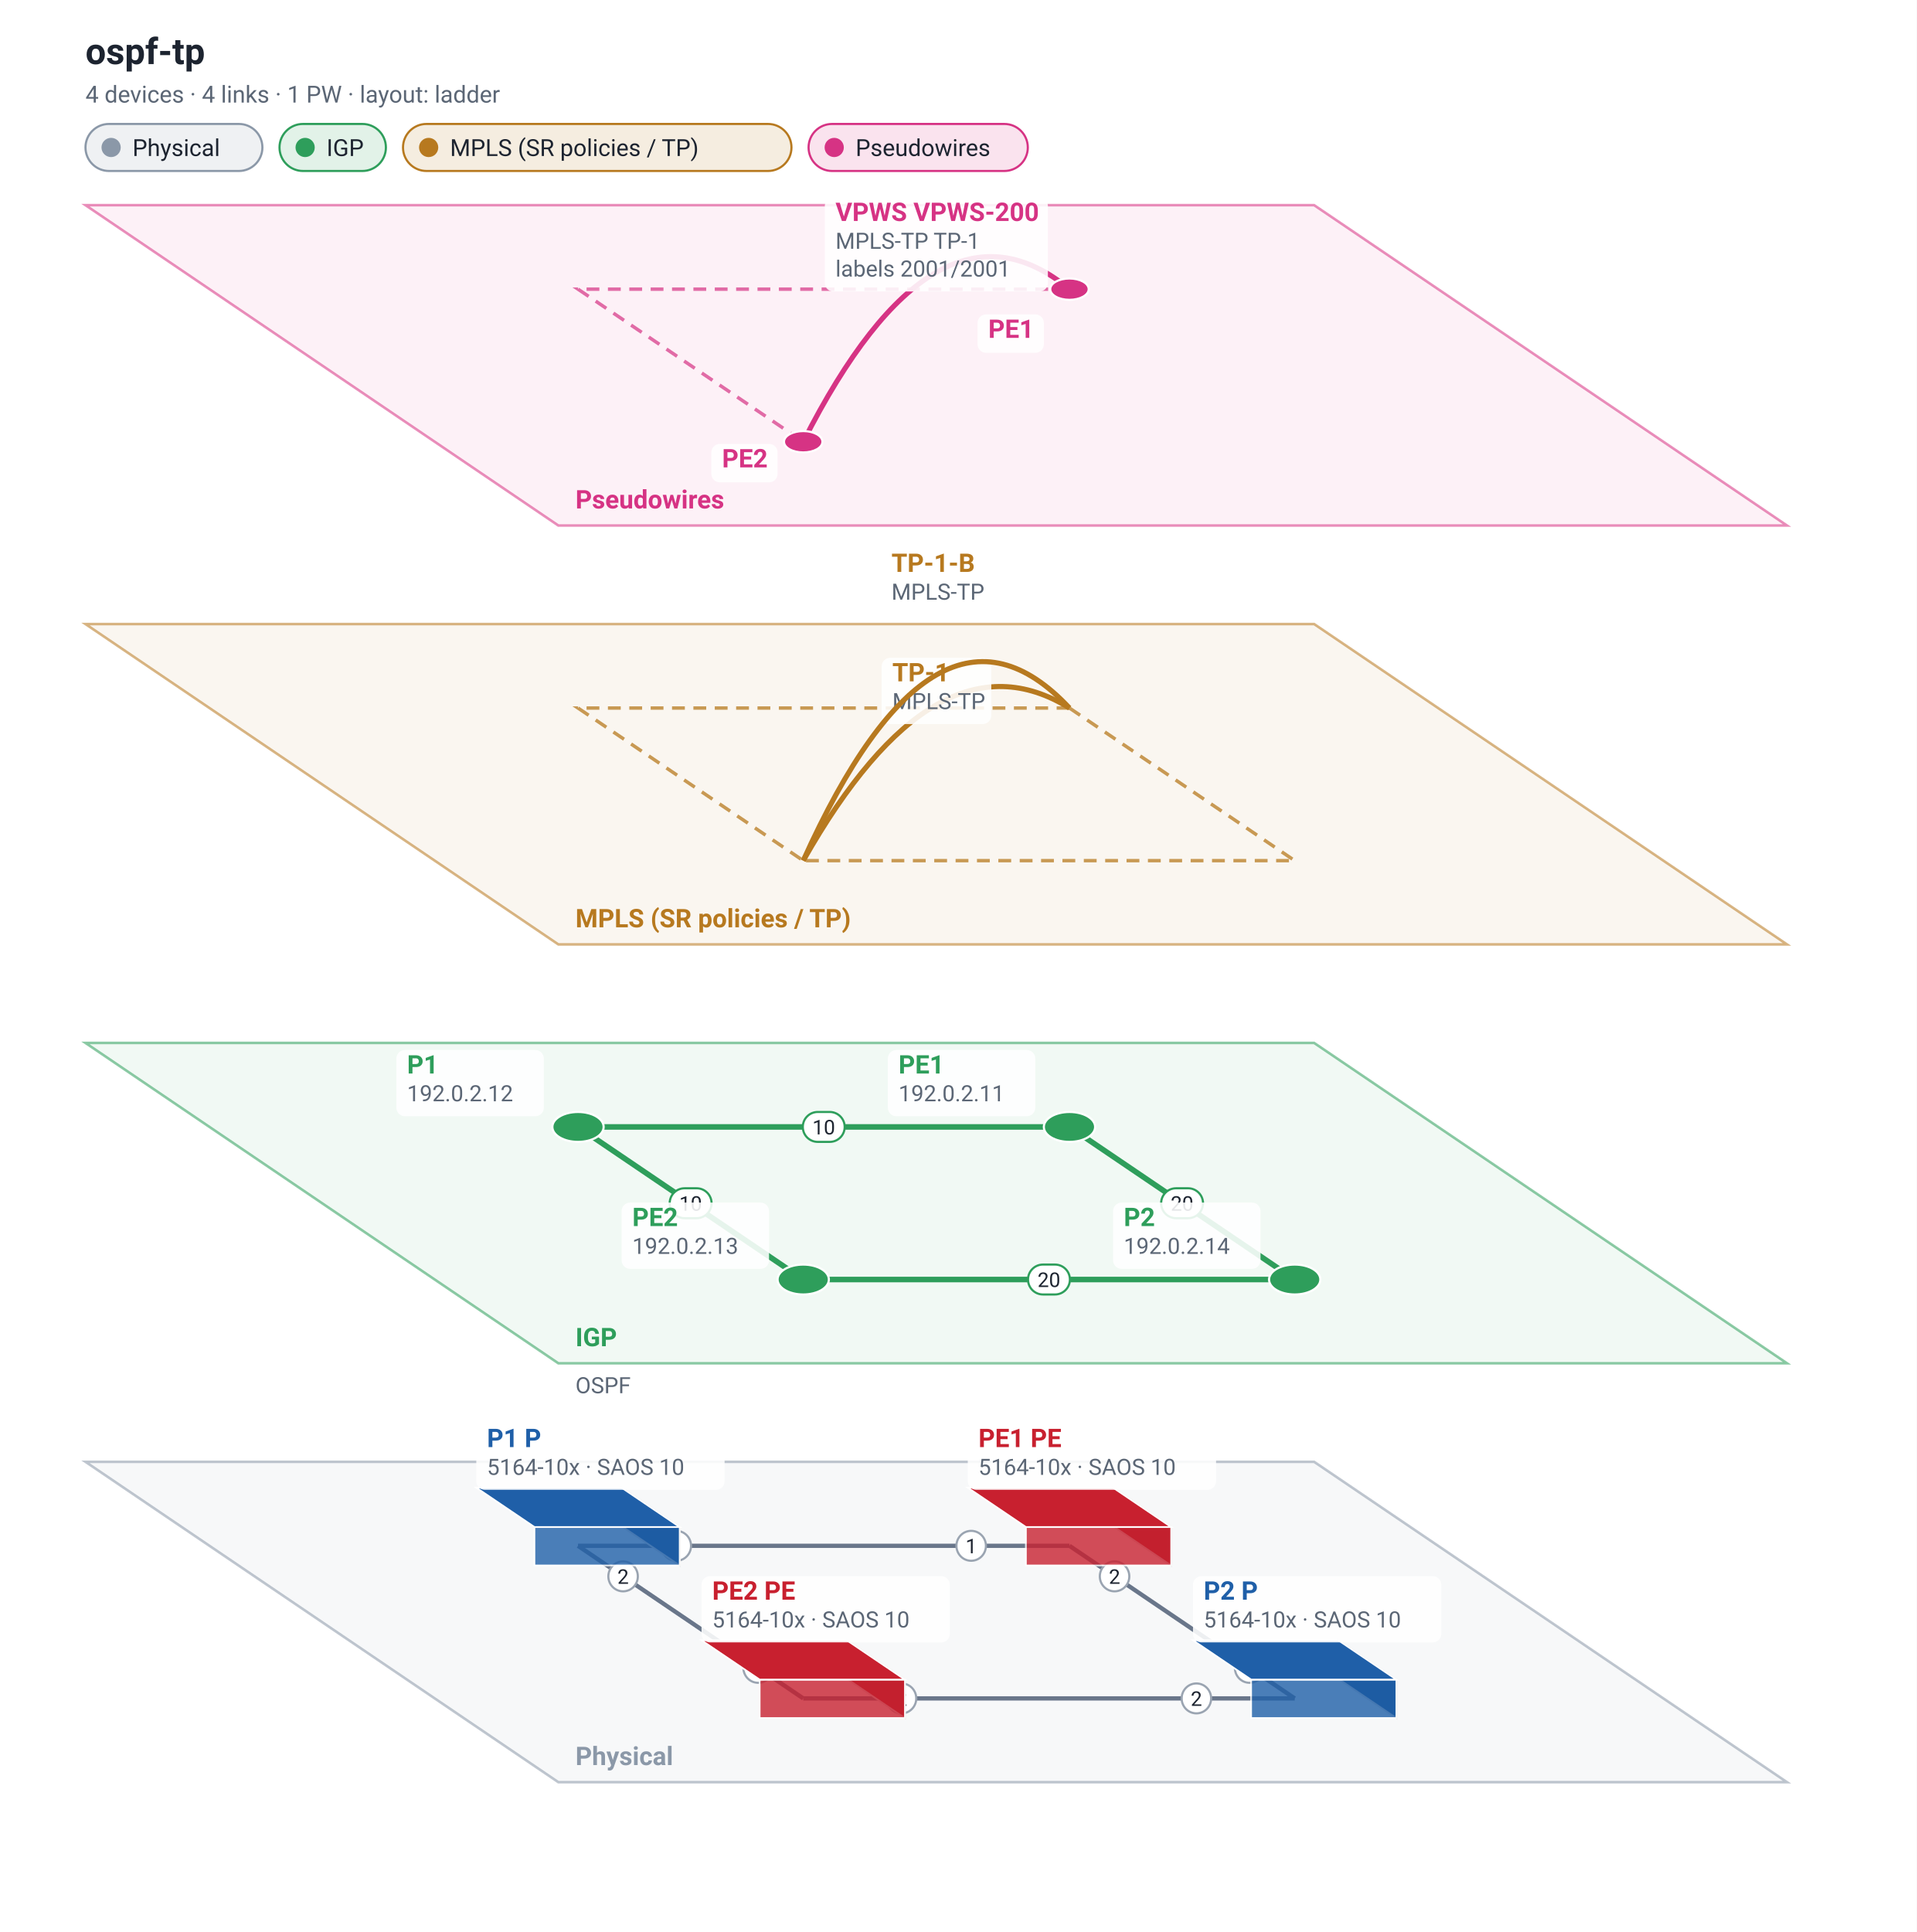
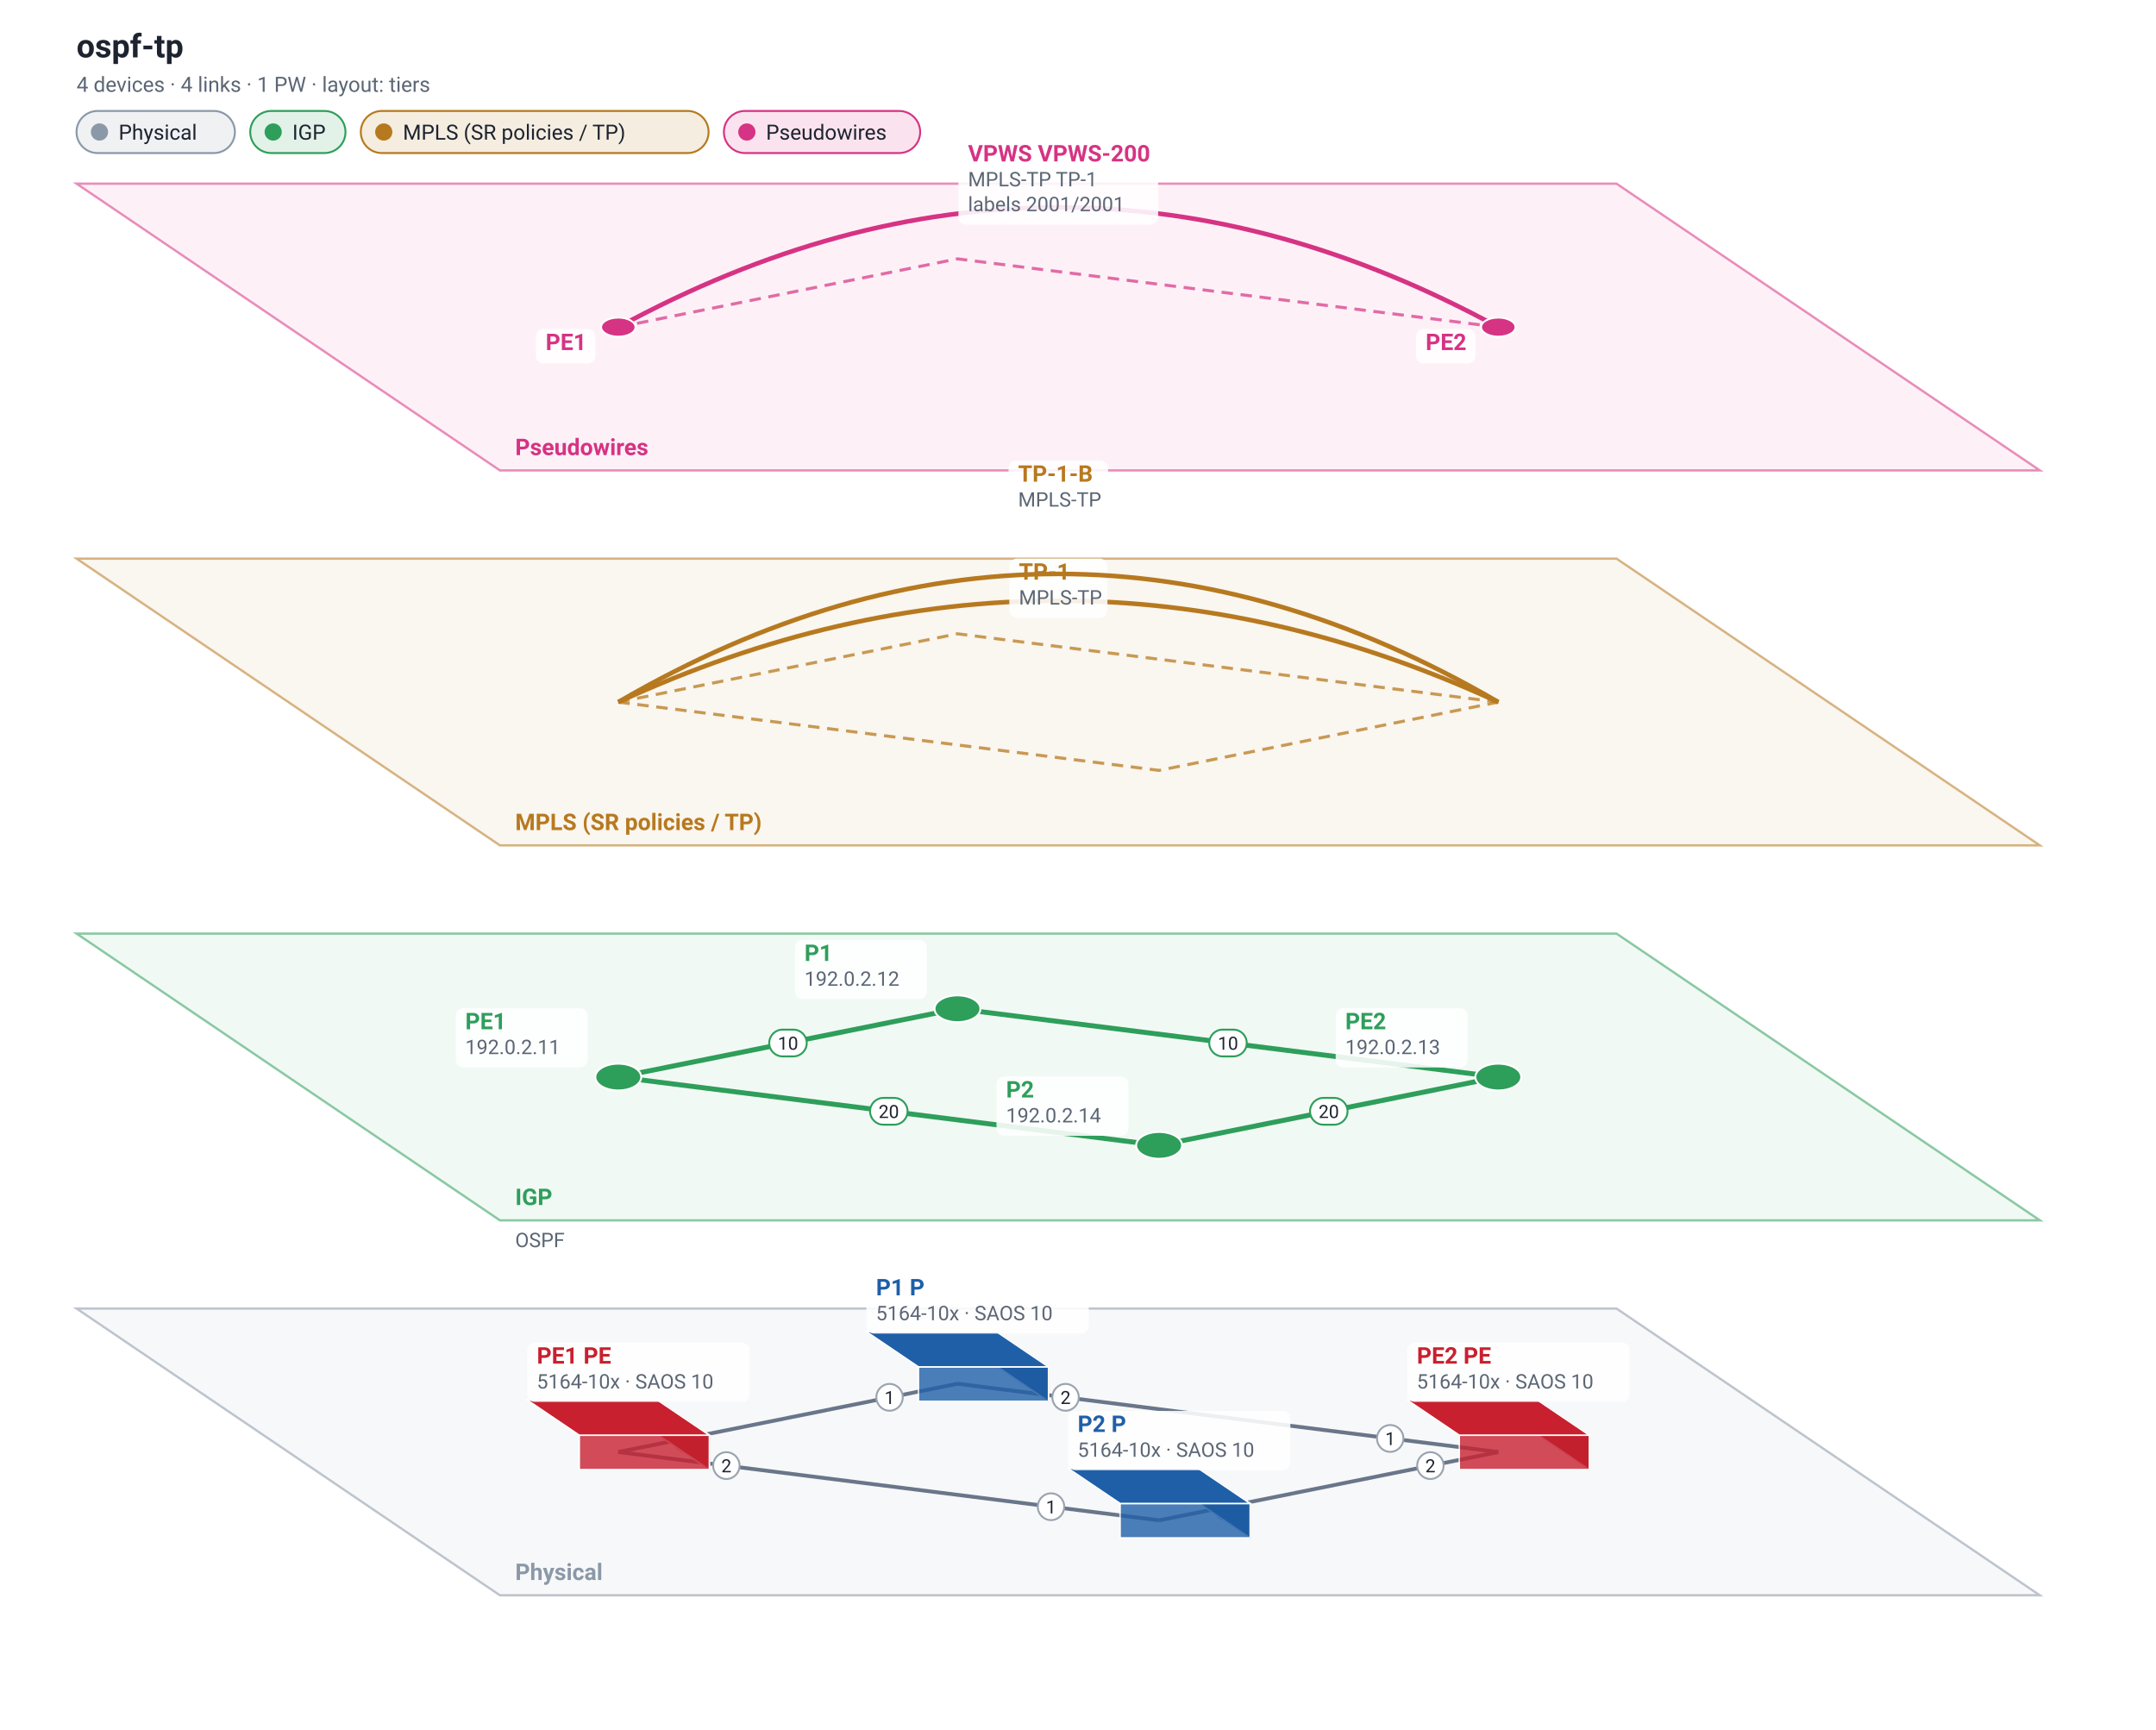
- <svg xmlns="http://www.w3.org/2000/svg" class="netfacts-snapshot" data-variant="exploded" data-gap="196" data-full-h="904" viewBox="0 0 897 904" width="897" height="904" font-family="'Segoe UI', Roboto, Helvetica, Arial, sans-serif">
-   <rect class="bg" x="0" y="-4000" width="897" height="8904" fill="#ffffff" />
+ <svg xmlns="http://www.w3.org/2000/svg" class="netfacts-snapshot" data-variant="exploded" data-gap="196" data-full-h="904" viewBox="0 0 1127 904" width="1127" height="904" font-family="'Segoe UI', Roboto, Helvetica, Arial, sans-serif">
+   <rect class="bg" x="0" y="-4000" width="1127" height="8904" fill="#ffffff" />
  <g class="pillars">
-     <line class="pillar" data-layers="physical igp mpls pw" x1="270.5" y1="723.3" x2="270.5" y2="723.3" stroke="#7f8a99" stroke-width="1.2" stroke-dasharray="2 3" stroke-opacity="0.8" />
+     <line class="pillar" data-layers="physical igp mpls pw" x1="500.5" y1="723.3" x2="500.5" y2="723.3" stroke="#7f8a99" stroke-width="1.2" stroke-dasharray="2 3" stroke-opacity="0.8" />
    <line class="pillar" data-layers="physical igp mpls" x1="605.9" y1="794.7" x2="605.9" y2="794.7" stroke="#7f8a99" stroke-width="1.2" stroke-dasharray="2 3" stroke-opacity="0.8" />
-     <line class="pillar" data-layers="physical igp mpls pw" x1="500.5" y1="723.3" x2="500.5" y2="723.3" stroke="#7f8a99" stroke-width="1.2" stroke-dasharray="2 3" stroke-opacity="0.8" />
-     <line class="pillar" data-layers="physical igp mpls pw" x1="375.9" y1="794.7" x2="375.9" y2="794.7" stroke="#7f8a99" stroke-width="1.2" stroke-dasharray="2 3" stroke-opacity="0.8" />
+     <line class="pillar" data-layers="physical igp mpls pw" x1="323.2" y1="759" x2="323.2" y2="759" stroke="#7f8a99" stroke-width="1.2" stroke-dasharray="2 3" stroke-opacity="0.8" />
+     <line class="pillar" data-layers="physical igp mpls pw" x1="783.2" y1="759" x2="783.2" y2="759" stroke="#7f8a99" stroke-width="1.2" stroke-dasharray="2 3" stroke-opacity="0.8" />
  </g>
  <g class="layer" data-layer="pw" transform="translate(0,-588)">
-     <polygon points="40,684 615,684 836.3,833.9 261.3,833.9" fill="#d63384" fill-opacity="0.07" stroke="#d63384" stroke-opacity="0.55" stroke-width="1.2" />
+     <polygon points="40,684 845,684 1066.3,833.9 261.3,833.9" fill="#d63384" fill-opacity="0.07" stroke="#d63384" stroke-opacity="0.55" stroke-width="1.2" />
    <text x="269.3" y="825.9" font-size="12" font-weight="700" fill="#d63384">Pseudowires</text>
-     <polyline points="500.5,723.3 270.5,723.3 375.9,794.7" fill="none" stroke="#d63384" stroke-width="1.6" stroke-dasharray="6 4" stroke-opacity="0.7" />
+     <polyline points="323.2,759 500.5,723.3 783.2,759" fill="none" stroke="#d63384" stroke-width="1.6" stroke-dasharray="6 4" stroke-opacity="0.7" />
    <g>
-       <path d="M500.5,723.3 Q438.2,671.8 375.9,794.7" fill="none" stroke="#d63384" stroke-width="2.4" />
-       <rect x="386" y="680.4" width="104.4" height="44" rx="4" fill="#fff" fill-opacity="0.88" />
-       <text x="391" y="691.4" font-size="12" font-weight="700" fill="#d63384">VPWS VPWS-200</text>
-       <text x="391" y="704.4" font-size="10.5" fill="#5b6675">MPLS-TP TP-1</text>
-       <text x="391" y="717.4" font-size="10.5" fill="#5b6675">labels 2001/2001</text>
+       <path d="M323.2,759 Q553.2,633.8 783.2,759" fill="none" stroke="#d63384" stroke-width="2.4" />
+       <rect x="501" y="661.4" width="104.4" height="44" rx="4" fill="#fff" fill-opacity="0.88" />
+       <text x="506" y="672.4" font-size="12" font-weight="700" fill="#d63384">VPWS VPWS-200</text>
+       <text x="506" y="685.4" font-size="10.5" fill="#5b6675">MPLS-TP TP-1</text>
+       <text x="506" y="698.4" font-size="10.5" fill="#5b6675">labels 2001/2001</text>
    </g>
-     <ellipse cx="500.5" cy="723.3" rx="9" ry="5" fill="#d63384" stroke="#fff" />
-     <rect x="457.5" y="735.1" width="31" height="18" rx="4" fill="#fff" fill-opacity="0.88" />
-     <text x="462.5" y="746.1" font-size="12" font-weight="700" fill="#d63384">PE1</text>
-     <ellipse cx="375.9" cy="794.7" rx="9" ry="5" fill="#d63384" stroke="#fff" />
-     <rect x="332.9" y="795.7" width="31" height="18" rx="4" fill="#fff" fill-opacity="0.88" />
-     <text x="337.9" y="806.7" font-size="12" font-weight="700" fill="#d63384">PE2</text>
+     <ellipse cx="323.2" cy="759" rx="9" ry="5" fill="#d63384" stroke="#fff" />
+     <rect x="280.2" y="760" width="31" height="18" rx="4" fill="#fff" fill-opacity="0.88" />
+     <text x="285.2" y="771" font-size="12" font-weight="700" fill="#d63384">PE1</text>
+     <ellipse cx="783.2" cy="759" rx="9" ry="5" fill="#d63384" stroke="#fff" />
+     <rect x="740.2" y="760" width="31" height="18" rx="4" fill="#fff" fill-opacity="0.88" />
+     <text x="745.2" y="771" font-size="12" font-weight="700" fill="#d63384">PE2</text>
  </g>
  <g class="layer" data-layer="mpls" transform="translate(0,-392)">
-     <polygon points="40,684 615,684 836.3,833.9 261.3,833.9" fill="#b7791f" fill-opacity="0.07" stroke="#b7791f" stroke-opacity="0.55" stroke-width="1.2" />
+     <polygon points="40,684 845,684 1066.3,833.9 261.3,833.9" fill="#b7791f" fill-opacity="0.07" stroke="#b7791f" stroke-opacity="0.55" stroke-width="1.2" />
    <text x="269.3" y="825.9" font-size="12" font-weight="700" fill="#b7791f">MPLS (SR policies / TP)</text>
-     <polyline points="500.5,723.3 270.5,723.3 375.9,794.7" fill="none" stroke="#b7791f" stroke-width="1.6" stroke-dasharray="6 4" stroke-opacity="0.75" />
+     <polyline points="323.2,759 500.5,723.3 783.2,759" fill="none" stroke="#b7791f" stroke-width="1.6" stroke-dasharray="6 4" stroke-opacity="0.75" />
    <g>
-       <path d="M500.5,723.3 Q438.2,684.6 375.9,794.7" fill="none" stroke="#b7791f" stroke-width="2.4" />
-       <rect x="412.6" y="699.8" width="51.3" height="31" rx="4" fill="#fff" fill-opacity="0.88" />
-       <text x="417.6" y="710.8" font-size="12" font-weight="700" fill="#b7791f">TP-1</text>
-       <text x="417.6" y="723.8" font-size="10.5" fill="#5b6675">MPLS-TP</text>
+       <path d="M323.2,759 Q553.2,653 783.2,759" fill="none" stroke="#b7791f" stroke-width="2.4" />
+       <rect x="527.6" y="684" width="51.3" height="31" rx="4" fill="#fff" fill-opacity="0.88" />
+       <text x="532.6" y="695" font-size="12" font-weight="700" fill="#b7791f">TP-1</text>
+       <text x="532.6" y="708" font-size="10.5" fill="#5b6675">MPLS-TP</text>
    </g>
-     <polyline points="500.5,723.3 605.9,794.7 375.9,794.7" fill="none" stroke="#b7791f" stroke-width="1.6" stroke-dasharray="6 4" stroke-opacity="0.75" />
+     <polyline points="323.2,759 605.9,794.7 783.2,759" fill="none" stroke="#b7791f" stroke-width="1.6" stroke-dasharray="6 4" stroke-opacity="0.75" />
    <g>
-       <path d="M500.5,723.3 Q438.2,656.6 375.9,794.7" fill="none" stroke="#b7791f" stroke-width="2.4" />
-       <rect x="412.2" y="648.6" width="52" height="31" rx="4" fill="#fff" fill-opacity="0.88" />
-       <text x="417.2" y="659.6" font-size="12" font-weight="700" fill="#b7791f">TP-1-B</text>
-       <text x="417.2" y="672.6" font-size="10.5" fill="#5b6675">MPLS-TP</text>
+       <path d="M323.2,759 Q553.2,625 783.2,759" fill="none" stroke="#b7791f" stroke-width="2.4" />
+       <rect x="527.2" y="632.8" width="52" height="31" rx="4" fill="#fff" fill-opacity="0.88" />
+       <text x="532.2" y="643.8" font-size="12" font-weight="700" fill="#b7791f">TP-1-B</text>
+       <text x="532.2" y="656.8" font-size="10.5" fill="#5b6675">MPLS-TP</text>
    </g>
  </g>
  <g class="layer" data-layer="igp" transform="translate(0,-196)">
-     <polygon points="40,684 615,684 836.3,833.9 261.3,833.9" fill="#2e9e5b" fill-opacity="0.07" stroke="#2e9e5b" stroke-opacity="0.55" stroke-width="1.2" />
+     <polygon points="40,684 845,684 1066.3,833.9 261.3,833.9" fill="#2e9e5b" fill-opacity="0.07" stroke="#2e9e5b" stroke-opacity="0.55" stroke-width="1.2" />
    <text x="269.3" y="825.9" font-size="12" font-weight="700" fill="#2e9e5b">IGP</text>
    <text x="269.3" y="847.9" font-size="10.5" fill="#5b6675">OSPF</text>
    <g>
-       <line x1="270.5" y1="723.3" x2="500.5" y2="723.3" stroke="#2e9e5b" stroke-width="2.6" />
-       <rect x="375.7" y="716.3" width="19.6" height="14" rx="7" fill="#fff" stroke="#2e9e5b" />
-       <text x="385.5" y="726.8" font-size="9.5" text-anchor="middle" fill="#1d2430">10</text>
+       <line x1="500.5" y1="723.3" x2="323.2" y2="759" stroke="#2e9e5b" stroke-width="2.6" />
+       <rect x="402.1" y="734.2" width="19.6" height="14" rx="7" fill="#fff" stroke="#2e9e5b" />
+       <text x="411.9" y="744.7" font-size="9.5" text-anchor="middle" fill="#1d2430">10</text>
    </g>
    <g>
-       <line x1="270.5" y1="723.3" x2="375.9" y2="794.7" stroke="#2e9e5b" stroke-width="2.6" />
-       <rect x="313.4" y="752" width="19.6" height="14" rx="7" fill="#fff" stroke="#2e9e5b" />
-       <text x="323.2" y="762.5" font-size="9.5" text-anchor="middle" fill="#1d2430">10</text>
+       <line x1="500.5" y1="723.3" x2="783.2" y2="759" stroke="#2e9e5b" stroke-width="2.6" />
+       <rect x="632.1" y="734.2" width="19.6" height="14" rx="7" fill="#fff" stroke="#2e9e5b" />
+       <text x="641.9" y="744.7" font-size="9.5" text-anchor="middle" fill="#1d2430">10</text>
    </g>
    <g>
-       <line x1="605.9" y1="794.7" x2="500.5" y2="723.3" stroke="#2e9e5b" stroke-width="2.6" />
-       <rect x="543.4" y="752" width="19.6" height="14" rx="7" fill="#fff" stroke="#2e9e5b" />
-       <text x="553.2" y="762.5" font-size="9.5" text-anchor="middle" fill="#1d2430">20</text>
+       <line x1="605.9" y1="794.7" x2="323.2" y2="759" stroke="#2e9e5b" stroke-width="2.6" />
+       <rect x="454.8" y="769.9" width="19.6" height="14" rx="7" fill="#fff" stroke="#2e9e5b" />
+       <text x="464.6" y="780.4" font-size="9.5" text-anchor="middle" fill="#1d2430">20</text>
    </g>
    <g>
-       <line x1="605.9" y1="794.7" x2="375.9" y2="794.7" stroke="#2e9e5b" stroke-width="2.6" />
-       <rect x="481.1" y="787.7" width="19.6" height="14" rx="7" fill="#fff" stroke="#2e9e5b" />
-       <text x="490.9" y="798.2" font-size="9.5" text-anchor="middle" fill="#1d2430">20</text>
+       <line x1="605.9" y1="794.7" x2="783.2" y2="759" stroke="#2e9e5b" stroke-width="2.6" />
+       <rect x="684.8" y="769.9" width="19.6" height="14" rx="7" fill="#fff" stroke="#2e9e5b" />
+       <text x="694.6" y="780.4" font-size="9.5" text-anchor="middle" fill="#1d2430">20</text>
    </g>
    <g>
-       <ellipse cx="270.5" cy="723.3" rx="12" ry="7" fill="#2e9e5b" stroke="#fff" />
-       <rect x="185.5" y="687.3" width="69" height="31" rx="4" fill="#fff" fill-opacity="0.88" />
-       <text x="190.5" y="698.3" font-size="12" font-weight="700" fill="#2e9e5b">P1</text>
-       <text x="190.5" y="711.3" font-size="10.5" fill="#5b6675">192.0.2.12</text>
+       <ellipse cx="500.5" cy="723.3" rx="12" ry="7" fill="#2e9e5b" stroke="#fff" />
+       <rect x="415.5" y="687.3" width="69" height="31" rx="4" fill="#fff" fill-opacity="0.88" />
+       <text x="420.5" y="698.3" font-size="12" font-weight="700" fill="#2e9e5b">P1</text>
+       <text x="420.5" y="711.3" font-size="10.5" fill="#5b6675">192.0.2.12</text>
    </g>
    <g>
      <ellipse cx="605.9" cy="794.7" rx="12" ry="7" fill="#2e9e5b" stroke="#fff" />
      <rect x="520.9" y="758.7" width="69" height="31" rx="4" fill="#fff" fill-opacity="0.88" />
      <text x="525.9" y="769.7" font-size="12" font-weight="700" fill="#2e9e5b">P2</text>
      <text x="525.9" y="782.7" font-size="10.5" fill="#5b6675">192.0.2.14</text>
    </g>
    <g>
-       <ellipse cx="500.5" cy="723.3" rx="12" ry="7" fill="#2e9e5b" stroke="#fff" />
-       <rect x="415.5" y="687.3" width="69" height="31" rx="4" fill="#fff" fill-opacity="0.88" />
-       <text x="420.5" y="698.3" font-size="12" font-weight="700" fill="#2e9e5b">PE1</text>
-       <text x="420.5" y="711.3" font-size="10.5" fill="#5b6675">192.0.2.11</text>
+       <ellipse cx="323.2" cy="759" rx="12" ry="7" fill="#2e9e5b" stroke="#fff" />
+       <rect x="238.2" y="723" width="69" height="31" rx="4" fill="#fff" fill-opacity="0.88" />
+       <text x="243.2" y="734" font-size="12" font-weight="700" fill="#2e9e5b">PE1</text>
+       <text x="243.2" y="747" font-size="10.5" fill="#5b6675">192.0.2.11</text>
    </g>
    <g>
-       <ellipse cx="375.9" cy="794.7" rx="12" ry="7" fill="#2e9e5b" stroke="#fff" />
-       <rect x="290.9" y="758.7" width="69" height="31" rx="4" fill="#fff" fill-opacity="0.88" />
-       <text x="295.9" y="769.7" font-size="12" font-weight="700" fill="#2e9e5b">PE2</text>
-       <text x="295.9" y="782.7" font-size="10.5" fill="#5b6675">192.0.2.13</text>
+       <ellipse cx="783.2" cy="759" rx="12" ry="7" fill="#2e9e5b" stroke="#fff" />
+       <rect x="698.2" y="723" width="69" height="31" rx="4" fill="#fff" fill-opacity="0.88" />
+       <text x="703.2" y="734" font-size="12" font-weight="700" fill="#2e9e5b">PE2</text>
+       <text x="703.2" y="747" font-size="10.5" fill="#5b6675">192.0.2.13</text>
    </g>
  </g>
  <g class="layer" data-layer="physical" transform="translate(0,0)">
-     <polygon points="40,684 615,684 836.3,833.9 261.3,833.9" fill="#8b98a8" fill-opacity="0.07" stroke="#8b98a8" stroke-opacity="0.55" stroke-width="1.2" />
+     <polygon points="40,684 845,684 1066.3,833.9 261.3,833.9" fill="#8b98a8" fill-opacity="0.07" stroke="#8b98a8" stroke-opacity="0.55" stroke-width="1.2" />
    <text x="269.3" y="825.9" font-size="12" font-weight="700" fill="#8b98a8">Physical</text>
    <g>
-       <line x1="270.5" y1="723.3" x2="500.5" y2="723.3" stroke="#69768a" stroke-width="2" />
-       <rect x="309.6" y="716.3" width="13.8" height="14" rx="7" fill="#fff" stroke="#9aa4b1" />
-       <text x="316.5" y="726.8" font-size="9.5" text-anchor="middle" fill="#1d2430">1</text>
-       <rect x="447.6" y="716.3" width="13.8" height="14" rx="7" fill="#fff" stroke="#9aa4b1" />
-       <text x="454.5" y="726.8" font-size="9.5" text-anchor="middle" fill="#1d2430">1</text>
+       <line x1="500.5" y1="723.3" x2="323.2" y2="759" stroke="#69768a" stroke-width="2" />
+       <rect x="458.1" y="723.4" width="13.8" height="14" rx="7" fill="#fff" stroke="#9aa4b1" />
+       <text x="465" y="733.9" font-size="9.5" text-anchor="middle" fill="#1d2430">1</text>
+       <rect x="351.8" y="744.9" width="13.8" height="14" rx="7" fill="#fff" stroke="#9aa4b1" />
+       <text x="358.7" y="755.4" font-size="9.5" text-anchor="middle" fill="#1d2430">1</text>
    </g>
    <g>
-       <line x1="270.5" y1="723.3" x2="375.9" y2="794.7" stroke="#69768a" stroke-width="2" />
-       <rect x="284.7" y="730.6" width="13.8" height="14" rx="7" fill="#fff" stroke="#9aa4b1" />
-       <text x="291.6" y="741.1" font-size="9.5" text-anchor="middle" fill="#1d2430">2</text>
-       <rect x="347.9" y="773.4" width="13.8" height="14" rx="7" fill="#fff" stroke="#9aa4b1" />
-       <text x="354.8" y="783.9" font-size="9.5" text-anchor="middle" fill="#1d2430">1</text>
+       <line x1="500.5" y1="723.3" x2="783.2" y2="759" stroke="#69768a" stroke-width="2" />
+       <rect x="550.1" y="723.4" width="13.8" height="14" rx="7" fill="#fff" stroke="#9aa4b1" />
+       <text x="557" y="733.9" font-size="9.5" text-anchor="middle" fill="#1d2430">2</text>
+       <rect x="719.8" y="744.9" width="13.8" height="14" rx="7" fill="#fff" stroke="#9aa4b1" />
+       <text x="726.7" y="755.4" font-size="9.5" text-anchor="middle" fill="#1d2430">1</text>
    </g>
    <g>
-       <line x1="605.9" y1="794.7" x2="500.5" y2="723.3" stroke="#69768a" stroke-width="2" />
-       <rect x="577.9" y="773.4" width="13.8" height="14" rx="7" fill="#fff" stroke="#9aa4b1" />
-       <text x="584.8" y="783.9" font-size="9.5" text-anchor="middle" fill="#1d2430">1</text>
-       <rect x="514.7" y="730.6" width="13.8" height="14" rx="7" fill="#fff" stroke="#9aa4b1" />
-       <text x="521.6" y="741.1" font-size="9.5" text-anchor="middle" fill="#1d2430">2</text>
+       <line x1="605.9" y1="794.7" x2="323.2" y2="759" stroke="#69768a" stroke-width="2" />
+       <rect x="542.5" y="780.6" width="13.8" height="14" rx="7" fill="#fff" stroke="#9aa4b1" />
+       <text x="549.4" y="791.1" font-size="9.5" text-anchor="middle" fill="#1d2430">1</text>
+       <rect x="372.8" y="759.1" width="13.8" height="14" rx="7" fill="#fff" stroke="#9aa4b1" />
+       <text x="379.7" y="769.6" font-size="9.5" text-anchor="middle" fill="#1d2430">2</text>
    </g>
    <g>
-       <line x1="605.9" y1="794.7" x2="375.9" y2="794.7" stroke="#69768a" stroke-width="2" />
-       <rect x="553" y="787.7" width="13.8" height="14" rx="7" fill="#fff" stroke="#9aa4b1" />
-       <text x="559.9" y="798.2" font-size="9.5" text-anchor="middle" fill="#1d2430">2</text>
-       <rect x="415" y="787.7" width="13.8" height="14" rx="7" fill="#fff" stroke="#9aa4b1" />
-       <text x="421.9" y="798.2" font-size="9.5" text-anchor="middle" fill="#1d2430">2</text>
+       <line x1="605.9" y1="794.7" x2="783.2" y2="759" stroke="#69768a" stroke-width="2" />
+       <rect x="634.5" y="780.6" width="13.8" height="14" rx="7" fill="#fff" stroke="#9aa4b1" />
+       <text x="641.4" y="791.1" font-size="9.5" text-anchor="middle" fill="#1d2430">2</text>
+       <rect x="740.8" y="759.1" width="13.8" height="14" rx="7" fill="#fff" stroke="#9aa4b1" />
+       <text x="747.7" y="769.6" font-size="9.5" text-anchor="middle" fill="#1d2430">2</text>
    </g>
    <g class="device">
-       <polygon points="290.9,696.1 318.1,714.5 318.1,732.5 290.9,714.1" fill="#1f5fa8" stroke="#fff" stroke-width="0.8" style="filter:brightness(0.72)" />
-       <polygon points="250.1,714.5 318.1,714.5 318.1,732.5 250.1,732.5" fill="#1f5fa8" stroke="#fff" stroke-width="0.8" opacity="0.8" />
-       <polygon points="222.9,696.1 290.9,696.1 318.1,714.5 250.1,714.5" fill="#1f5fa8" stroke="#fff" stroke-width="0.8" />
-       <rect x="222.9" y="666.1" width="116.2" height="31" rx="4" fill="#fff" fill-opacity="0.88" />
-       <text x="227.9" y="677.1" font-size="12" font-weight="700" fill="#1f5fa8">P1  P</text>
-       <text x="227.9" y="690.1" font-size="10.5" fill="#5b6675">5164-10x · SAOS 10</text>
+       <polygon points="520.9,696.1 548.1,714.5 548.1,732.5 520.9,714.1" fill="#1f5fa8" stroke="#fff" stroke-width="0.8" style="filter:brightness(0.72)" />
+       <polygon points="480.1,714.5 548.1,714.5 548.1,732.5 480.1,732.5" fill="#1f5fa8" stroke="#fff" stroke-width="0.8" opacity="0.8" />
+       <polygon points="452.9,696.1 520.9,696.1 548.1,714.5 480.1,714.5" fill="#1f5fa8" stroke="#fff" stroke-width="0.8" />
+       <rect x="452.9" y="666.1" width="116.2" height="31" rx="4" fill="#fff" fill-opacity="0.88" />
+       <text x="457.9" y="677.1" font-size="12" font-weight="700" fill="#1f5fa8">P1  P</text>
+       <text x="457.9" y="690.1" font-size="10.5" fill="#5b6675">5164-10x · SAOS 10</text>
    </g>
    <g class="device">
      <polygon points="626.3,767.5 653.5,785.9 653.5,803.9 626.3,785.5" fill="#1f5fa8" stroke="#fff" stroke-width="0.8" style="filter:brightness(0.72)" />
      <polygon points="585.5,785.9 653.5,785.9 653.5,803.9 585.5,803.9" fill="#1f5fa8" stroke="#fff" stroke-width="0.8" opacity="0.8" />
      <polygon points="558.3,767.5 626.3,767.5 653.5,785.9 585.5,785.9" fill="#1f5fa8" stroke="#fff" stroke-width="0.8" />
      <rect x="558.3" y="737.5" width="116.2" height="31" rx="4" fill="#fff" fill-opacity="0.88" />
      <text x="563.3" y="748.5" font-size="12" font-weight="700" fill="#1f5fa8">P2  P</text>
      <text x="563.3" y="761.5" font-size="10.5" fill="#5b6675">5164-10x · SAOS 10</text>
    </g>
    <g class="device">
-       <polygon points="520.9,696.1 548.1,714.5 548.1,732.5 520.9,714.1" fill="#c8202f" stroke="#fff" stroke-width="0.8" style="filter:brightness(0.72)" />
-       <polygon points="480.1,714.5 548.1,714.5 548.1,732.5 480.1,732.5" fill="#c8202f" stroke="#fff" stroke-width="0.8" opacity="0.8" />
-       <polygon points="452.9,696.1 520.9,696.1 548.1,714.5 480.1,714.5" fill="#c8202f" stroke="#fff" stroke-width="0.8" />
-       <rect x="452.9" y="666.1" width="116.2" height="31" rx="4" fill="#fff" fill-opacity="0.88" />
-       <text x="457.9" y="677.1" font-size="12" font-weight="700" fill="#c8202f">PE1  PE</text>
-       <text x="457.9" y="690.1" font-size="10.5" fill="#5b6675">5164-10x · SAOS 10</text>
+       <polygon points="343.6,731.8 370.8,750.2 370.8,768.2 343.6,749.8" fill="#c8202f" stroke="#fff" stroke-width="0.8" style="filter:brightness(0.72)" />
+       <polygon points="302.8,750.2 370.8,750.2 370.8,768.2 302.8,768.2" fill="#c8202f" stroke="#fff" stroke-width="0.8" opacity="0.8" />
+       <polygon points="275.6,731.8 343.6,731.8 370.8,750.2 302.8,750.2" fill="#c8202f" stroke="#fff" stroke-width="0.8" />
+       <rect x="275.6" y="701.8" width="116.2" height="31" rx="4" fill="#fff" fill-opacity="0.88" />
+       <text x="280.6" y="712.8" font-size="12" font-weight="700" fill="#c8202f">PE1  PE</text>
+       <text x="280.6" y="725.8" font-size="10.5" fill="#5b6675">5164-10x · SAOS 10</text>
    </g>
    <g class="device">
-       <polygon points="396.3,767.5 423.5,785.9 423.5,803.9 396.3,785.5" fill="#c8202f" stroke="#fff" stroke-width="0.8" style="filter:brightness(0.72)" />
-       <polygon points="355.5,785.9 423.5,785.9 423.5,803.9 355.5,803.9" fill="#c8202f" stroke="#fff" stroke-width="0.8" opacity="0.8" />
-       <polygon points="328.3,767.5 396.3,767.5 423.5,785.9 355.5,785.9" fill="#c8202f" stroke="#fff" stroke-width="0.8" />
-       <rect x="328.3" y="737.5" width="116.2" height="31" rx="4" fill="#fff" fill-opacity="0.88" />
-       <text x="333.3" y="748.5" font-size="12" font-weight="700" fill="#c8202f">PE2  PE</text>
-       <text x="333.3" y="761.5" font-size="10.5" fill="#5b6675">5164-10x · SAOS 10</text>
+       <polygon points="803.6,731.8 830.8,750.2 830.8,768.2 803.6,749.8" fill="#c8202f" stroke="#fff" stroke-width="0.8" style="filter:brightness(0.72)" />
+       <polygon points="762.8,750.2 830.8,750.2 830.8,768.2 762.8,768.2" fill="#c8202f" stroke="#fff" stroke-width="0.8" opacity="0.8" />
+       <polygon points="735.6,731.8 803.6,731.8 830.8,750.2 762.8,750.2" fill="#c8202f" stroke="#fff" stroke-width="0.8" />
+       <rect x="735.6" y="701.8" width="116.2" height="31" rx="4" fill="#fff" fill-opacity="0.88" />
+       <text x="740.6" y="712.8" font-size="12" font-weight="700" fill="#c8202f">PE2  PE</text>
+       <text x="740.6" y="725.8" font-size="10.5" fill="#5b6675">5164-10x · SAOS 10</text>
    </g>
  </g>
  <g class="hud">
    <text x="40" y="30" font-size="17" font-weight="700" fill="#1d2430">ospf-tp</text>
-     <text x="40" y="48" font-size="11" fill="#5b6675">4 devices · 4 links · 1 PW · layout: ladder</text>
+     <text x="40" y="48" font-size="11" fill="#5b6675">4 devices · 4 links · 1 PW · layout: tiers</text>
    <g class="chip" data-layer="physical" role="button" tabindex="0" aria-pressed="true" style="cursor:pointer">
      <rect x="40" y="58" width="82.8" height="22" rx="11" fill="#8b98a8" fill-opacity="0.14" stroke="#8b98a8" />
      <circle class="dot" cx="52" cy="69" r="4.5" fill="#8b98a8" />
      <text x="62" y="73" font-size="11" fill="#1d2430">Physical</text>
    </g>
    <g class="chip" data-layer="igp" role="button" tabindex="0" aria-pressed="true" style="cursor:pointer">
      <rect x="130.8" y="58" width="49.8" height="22" rx="11" fill="#2e9e5b" fill-opacity="0.14" stroke="#2e9e5b" />
      <circle class="dot" cx="142.8" cy="69" r="4.5" fill="#2e9e5b" />
      <text x="152.8" y="73" font-size="11" fill="#1d2430">IGP</text>
    </g>
    <g class="chip" data-layer="mpls" role="button" tabindex="0" aria-pressed="true" style="cursor:pointer">
      <rect x="188.6" y="58" width="181.8" height="22" rx="11" fill="#b7791f" fill-opacity="0.14" stroke="#b7791f" />
      <circle class="dot" cx="200.6" cy="69" r="4.5" fill="#b7791f" />
      <text x="210.6" y="73" font-size="11" fill="#1d2430">MPLS (SR policies / TP)</text>
    </g>
    <g class="chip" data-layer="pw" role="button" tabindex="0" aria-pressed="true" style="cursor:pointer">
      <rect x="378.4" y="58" width="102.6" height="22" rx="11" fill="#d63384" fill-opacity="0.14" stroke="#d63384" />
      <circle class="dot" cx="390.4" cy="69" r="4.5" fill="#d63384" />
      <text x="400.4" y="73" font-size="11" fill="#1d2430">Pseudowires</text>
    </g>
  </g>
</svg>
